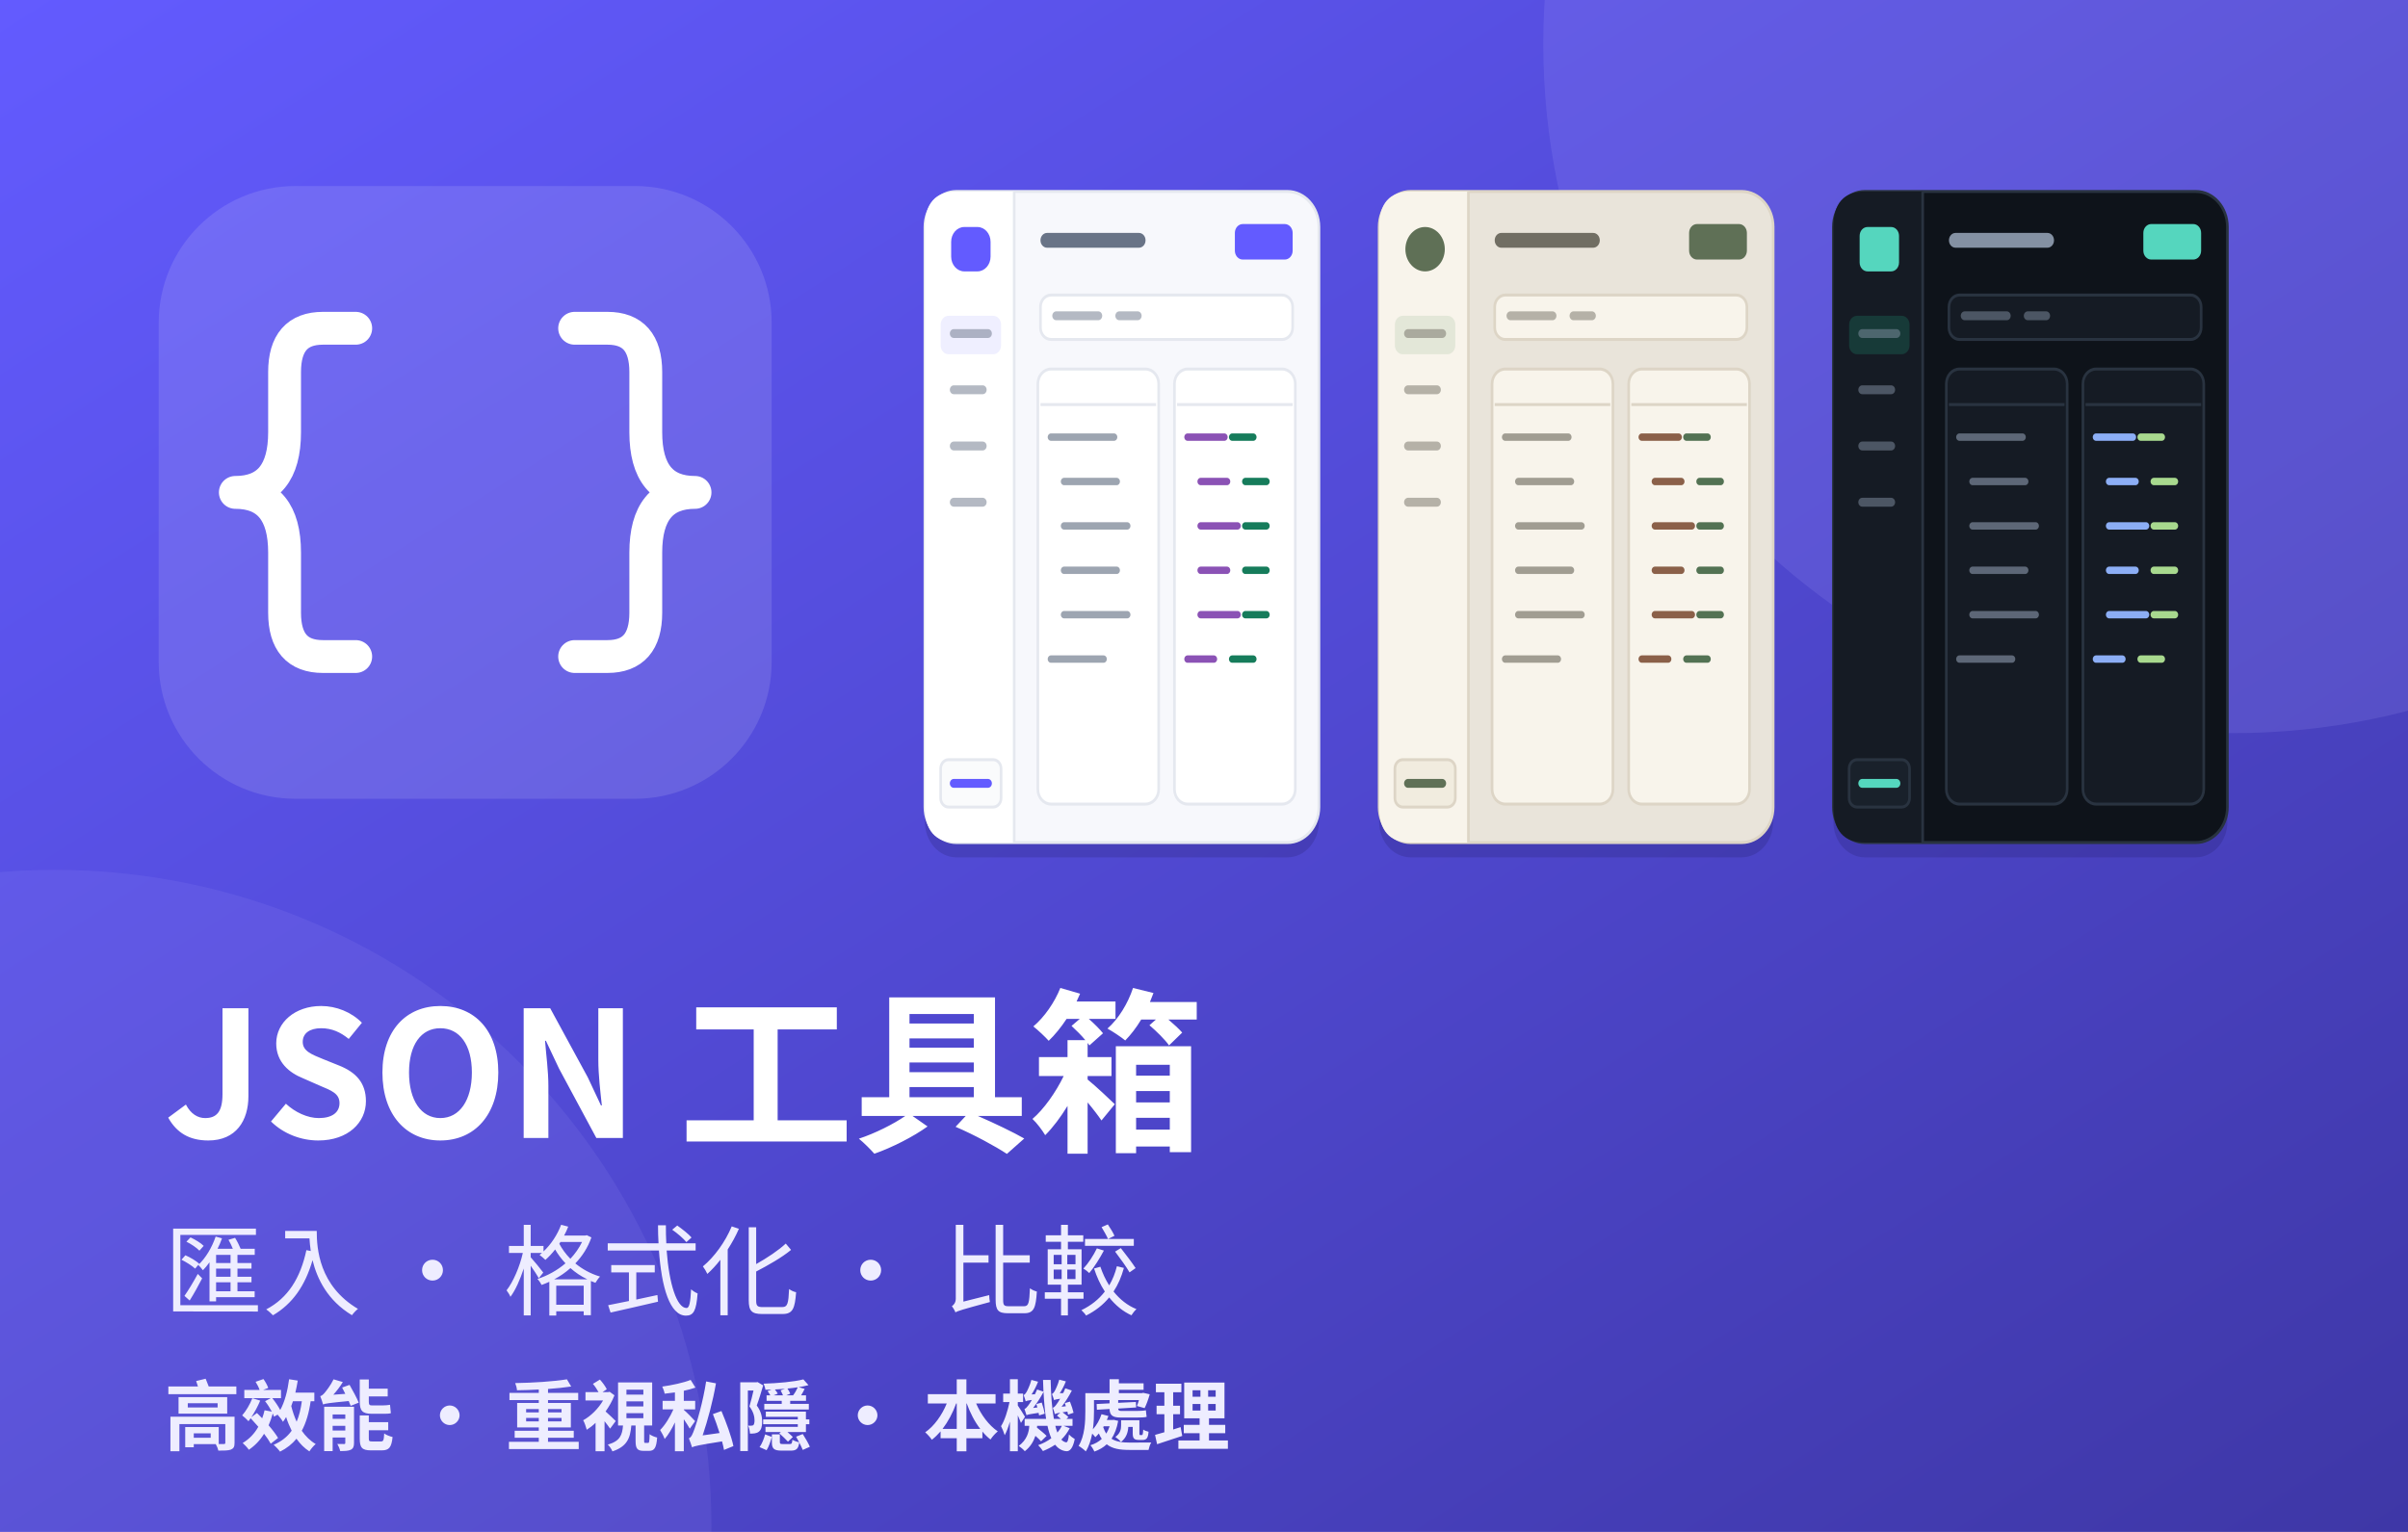
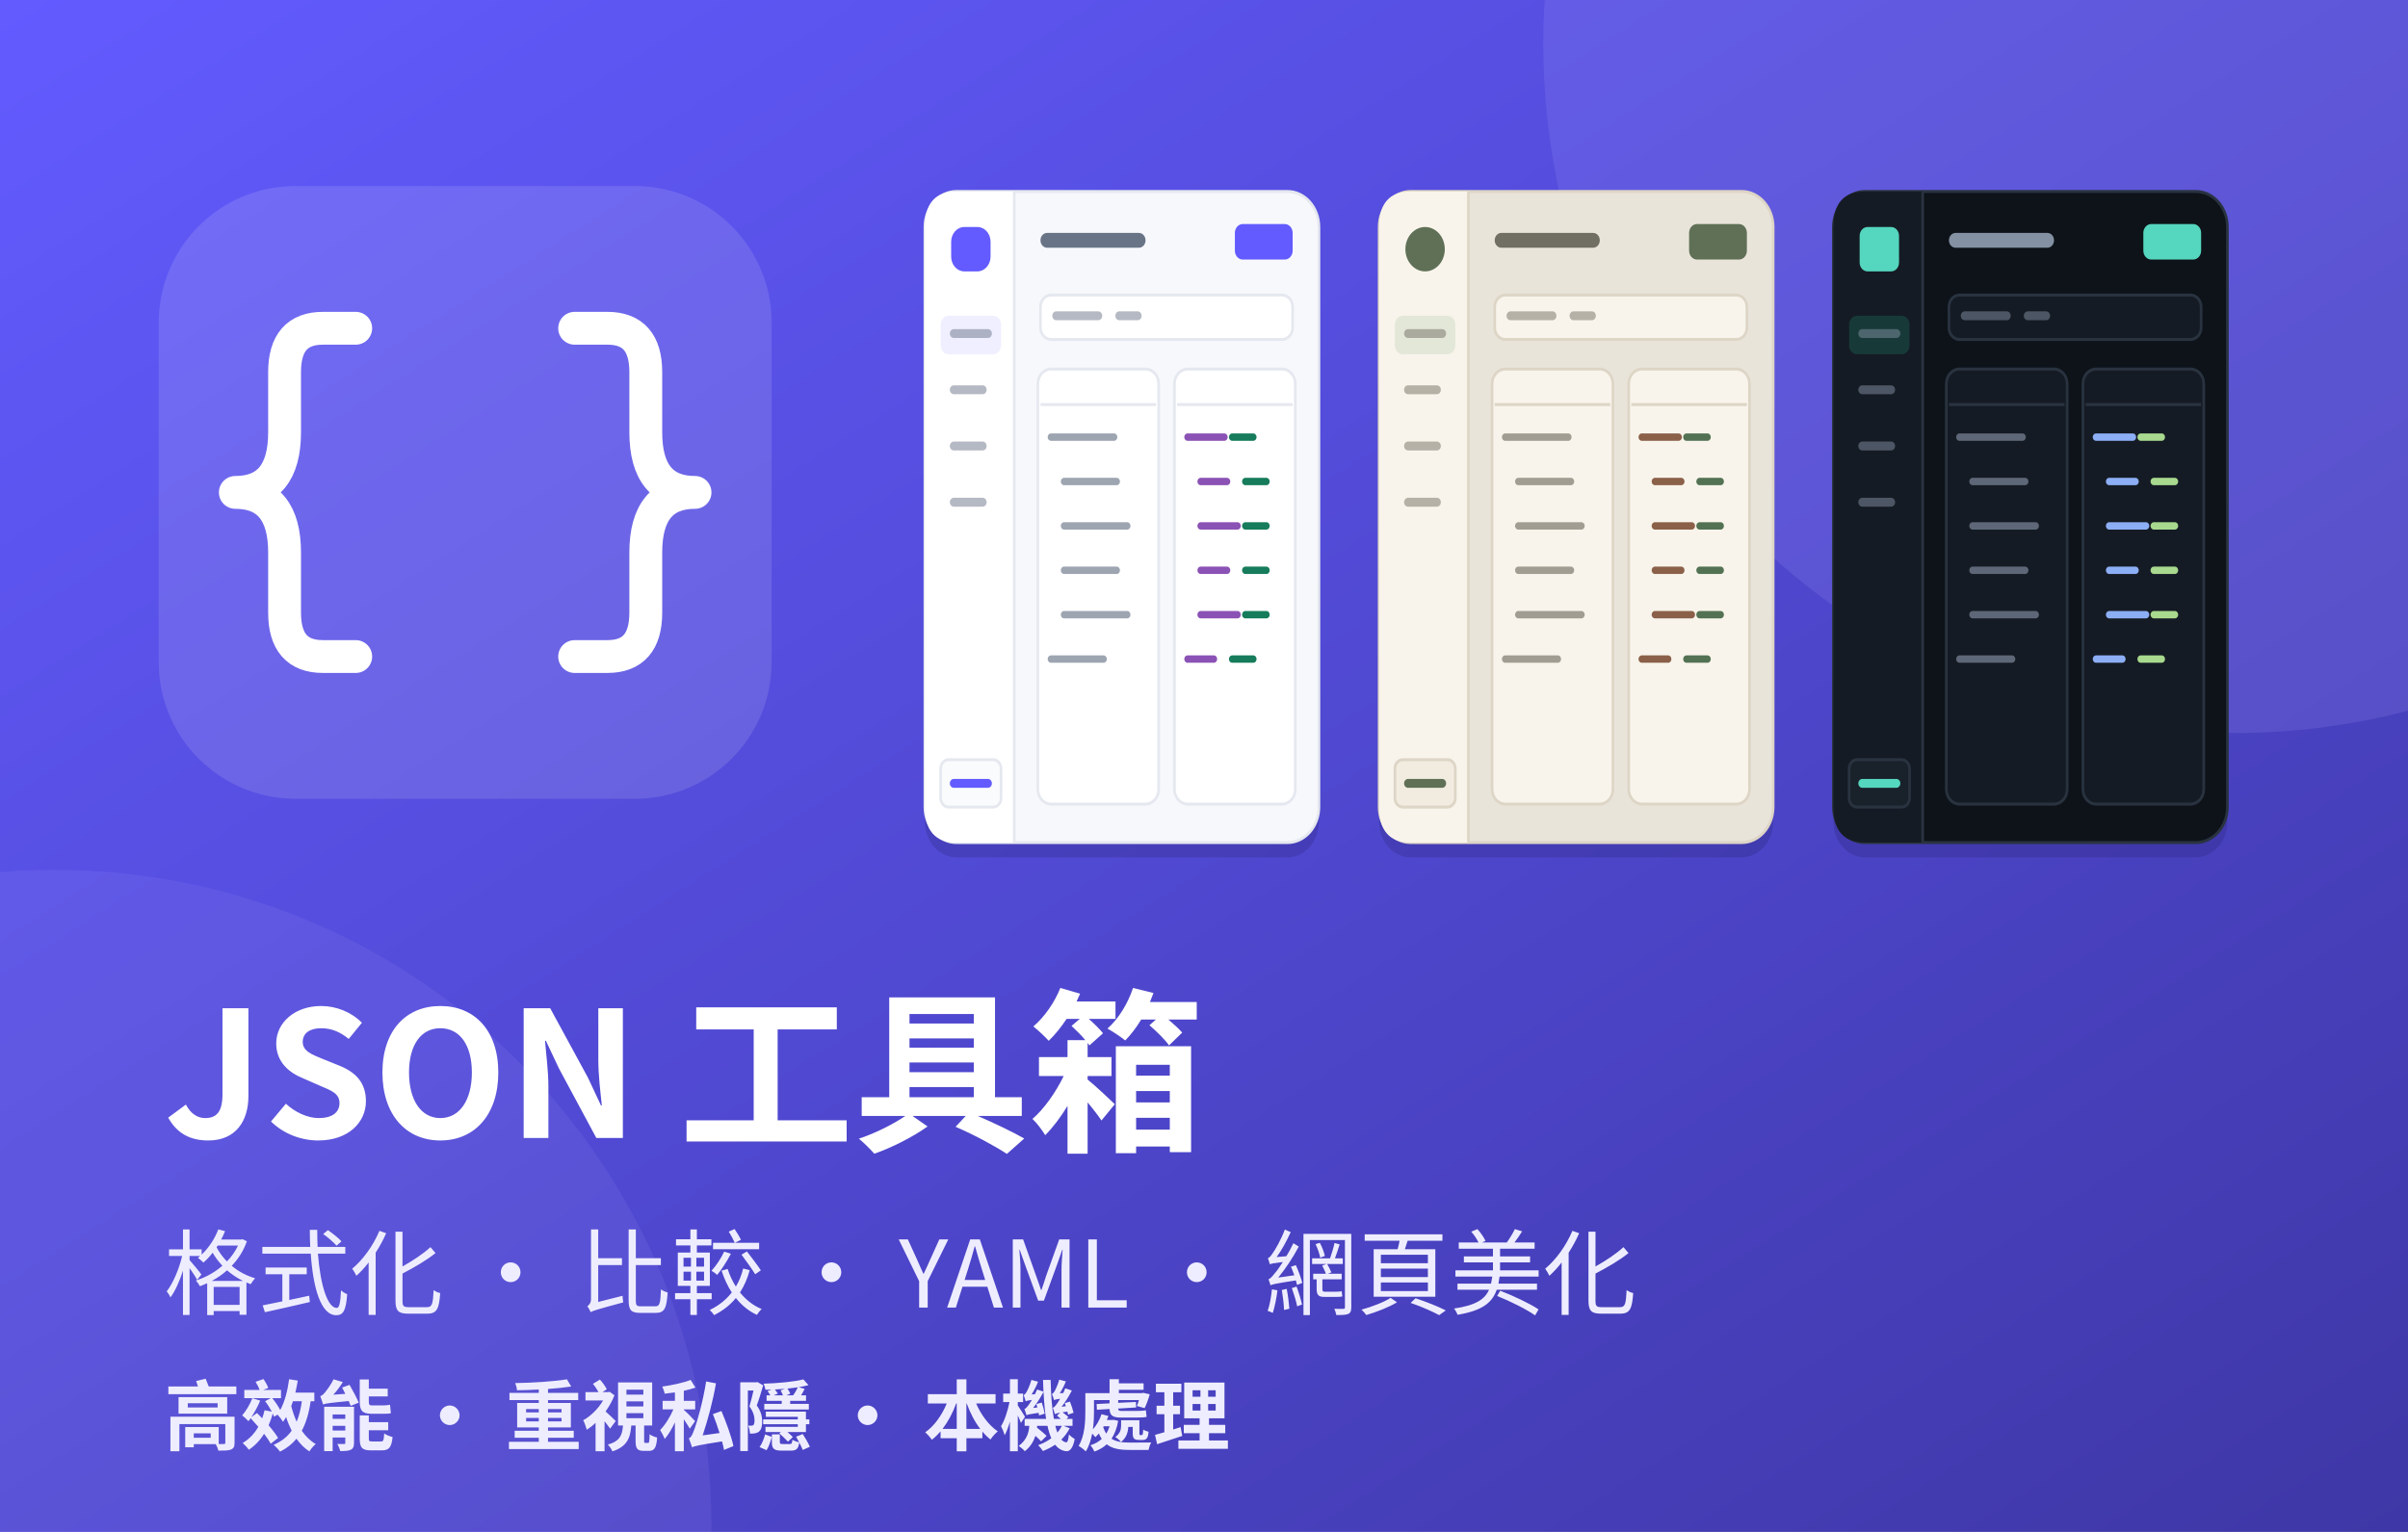
<svg xmlns="http://www.w3.org/2000/svg" width="440" height="280" viewBox="0 0 440 280" lang="zh-HK">
  <defs>
    <linearGradient id="bg" x2="1" y2="1">
      <stop stop-color="#635bff" />
      <stop offset="1" stop-color="#3e37a6" />
    </linearGradient>
  </defs>
  <rect width="440" height="280" fill="url(#bg)" />
  <circle cx="408" cy="8" r="126" fill="#b6b2ff" opacity=".14" />
  <circle cx="10" cy="279" r="120" fill="#b6b2ff" opacity=".1" />
  <rect x="29" y="34" width="112" height="112" rx="25" fill="#fff" opacity=".12" />
  <g fill="none" stroke="#fff" stroke-width="6" stroke-linecap="round" stroke-linejoin="round">
    <path d="M65 60h-6q-7 0-7 8v11q0 11-9 11 9 0 9 11v11q0 8 7 8h6" />
    <path d="M105 60h6q7 0 7 8v11q0 11 9 11-9 0-9 11v11q0 8-7 8h-6" />
  </g>
  <g transform="translate(169 35) scale(0.48 0.5409091)">
    <g>
      <rect x="0" y="5" width="150" height="220" rx="12" fill="#17134c" opacity=".18" />
      <rect width="150" height="220" rx="12" fill="#f7f8fc" stroke="#e5e8ef" />
      <path d="M12 0h22v220H12q-12 0-12-12V12Q0 0 12 0Z" fill="#ffffff" />
      <path d="M34 0v220" stroke="#e5e8ef" />
      <rect x="10" y="12" width="15" height="15" rx="5" fill="#635bff" />
      <rect x="6" y="42" width="23" height="13" rx="3" fill="#efefff" />
      <g stroke="#697487" stroke-width="3" stroke-linecap="round" opacity=".5">
        <path d="M11 48h13M11 67h11M11 86h11M11 105h11" />
      </g>
      <rect x="44" y="14" width="40" height="5" rx="2.5" fill="#697487" />
      <rect x="118" y="11" width="22" height="12" rx="3" fill="#635bff" />
      <rect x="44" y="35" width="96" height="15" rx="4" fill="#ffffff" stroke="#e5e8ef" />
      <path d="M50 42h16m8 0h7" stroke="#697487" stroke-width="3" stroke-linecap="round" opacity=".5" />
      <rect x="43" y="60" width="46" height="147" rx="5" fill="#ffffff" stroke="#e5e8ef" />
      <rect x="95" y="60" width="46" height="147" rx="5" fill="#ffffff" stroke="#e5e8ef" />
      <path d="M44 72h44M96 72h44" stroke="#e5e8ef" />
      <g stroke-width="2.5" stroke-linecap="round">
        <path d="M48 83h24" stroke="#697487" opacity=".65" />
        <path d="M100 83h14" stroke="#8b52b5" />
        <path d="M117 83h8" stroke="#167c5b" />
        <path d="M53 98h20" stroke="#697487" opacity=".65" />
        <path d="M105 98h10" stroke="#8b52b5" />
        <path d="M122 98h8" stroke="#167c5b" />
        <path d="M53 113h24" stroke="#697487" opacity=".65" />
        <path d="M105 113h14" stroke="#8b52b5" />
        <path d="M122 113h8" stroke="#167c5b" />
        <path d="M53 128h20" stroke="#697487" opacity=".65" />
        <path d="M105 128h10" stroke="#8b52b5" />
        <path d="M122 128h8" stroke="#167c5b" />
        <path d="M53 143h24" stroke="#697487" opacity=".65" />
        <path d="M105 143h14" stroke="#8b52b5" />
        <path d="M122 143h8" stroke="#167c5b" />
        <path d="M48 158h20" stroke="#697487" opacity=".65" />
        <path d="M100 158h10" stroke="#8b52b5" />
        <path d="M117 158h8" stroke="#167c5b" />
      </g>
      <rect x="6" y="192" width="23" height="16" rx="3" fill="#fafbfc" stroke="#e5e8ef" />
      <path d="M11 200h13" stroke="#635bff" stroke-width="3" stroke-linecap="round" />
    </g>
  </g>
  <g transform="translate(252 35) scale(0.48 0.5409091)">
    <g>
      <rect x="0" y="5" width="150" height="220" rx="12" fill="#17134c" opacity=".18" />
      <rect width="150" height="220" rx="12" fill="#e9e4da" stroke="#ddd5c6" />
      <path d="M12 0h22v220H12q-12 0-12-12V12Q0 0 12 0Z" fill="#f8f4eb" />
      <path d="M34 0v220" stroke="#ddd5c6" />
      <rect x="10" y="12" width="15" height="15" rx="8" fill="#5f7056" />
      <rect x="6" y="42" width="23" height="13" rx="3" fill="#e3e7d8" />
      <g stroke="#716e63" stroke-width="3" stroke-linecap="round" opacity=".5">
        <path d="M11 48h13M11 67h11M11 86h11M11 105h11" />
      </g>
      <rect x="44" y="14" width="40" height="5" rx="2.5" fill="#716e63" />
      <rect x="118" y="11" width="22" height="12" rx="3" fill="#5f7056" />
      <rect x="44" y="35" width="96" height="15" rx="4" fill="#f8f4eb" stroke="#ddd5c6" />
      <path d="M50 42h16m8 0h7" stroke="#716e63" stroke-width="3" stroke-linecap="round" opacity=".5" />
      <rect x="43" y="60" width="46" height="147" rx="5" fill="#f8f4eb" stroke="#ddd5c6" />
      <rect x="95" y="60" width="46" height="147" rx="5" fill="#f8f4eb" stroke="#ddd5c6" />
      <path d="M44 72h44M96 72h44" stroke="#ddd5c6" />
      <g stroke-width="2.5" stroke-linecap="round">
        <path d="M48 83h24" stroke="#716e63" opacity=".65" />
        <path d="M100 83h14" stroke="#8b6049" />
        <path d="M117 83h8" stroke="#537253" />
        <path d="M53 98h20" stroke="#716e63" opacity=".65" />
        <path d="M105 98h10" stroke="#8b6049" />
        <path d="M122 98h8" stroke="#537253" />
        <path d="M53 113h24" stroke="#716e63" opacity=".65" />
        <path d="M105 113h14" stroke="#8b6049" />
        <path d="M122 113h8" stroke="#537253" />
        <path d="M53 128h20" stroke="#716e63" opacity=".65" />
        <path d="M105 128h10" stroke="#8b6049" />
        <path d="M122 128h8" stroke="#537253" />
        <path d="M53 143h24" stroke="#716e63" opacity=".65" />
        <path d="M105 143h14" stroke="#8b6049" />
        <path d="M122 143h8" stroke="#537253" />
        <path d="M48 158h20" stroke="#716e63" opacity=".65" />
        <path d="M100 158h10" stroke="#8b6049" />
        <path d="M117 158h8" stroke="#537253" />
      </g>
      <rect x="6" y="192" width="23" height="16" rx="3" fill="#f1ecdf" stroke="#ddd5c6" />
      <path d="M11 200h13" stroke="#5f7056" stroke-width="3" stroke-linecap="round" />
    </g>
  </g>
  <g transform="translate(335 35) scale(0.48 0.5409091)">
    <g>
      <rect x="0" y="5" width="150" height="220" rx="12" fill="#17134c" opacity=".18" />
      <rect width="150" height="220" rx="12" fill="#0e131a" stroke="#293340" />
      <path d="M12 0h22v220H12q-12 0-12-12V12Q0 0 12 0Z" fill="#151b24" />
      <path d="M34 0v220" stroke="#293340" />
      <rect x="10" y="12" width="15" height="15" rx="3" fill="#55d6be" />
      <rect x="6" y="42" width="23" height="13" rx="3" fill="#173a38" />
      <g stroke="#8491a3" stroke-width="3" stroke-linecap="round" opacity=".5">
        <path d="M11 48h13M11 67h11M11 86h11M11 105h11" />
      </g>
      <rect x="44" y="14" width="40" height="5" rx="2.5" fill="#8491a3" />
      <rect x="118" y="11" width="22" height="12" rx="3" fill="#55d6be" />
      <rect x="44" y="35" width="96" height="15" rx="4" fill="#151b24" stroke="#293340" />
      <path d="M50 42h16m8 0h7" stroke="#8491a3" stroke-width="3" stroke-linecap="round" opacity=".5" />
      <rect x="43" y="60" width="46" height="147" rx="5" fill="#151b24" stroke="#293340" />
      <rect x="95" y="60" width="46" height="147" rx="5" fill="#151b24" stroke="#293340" />
      <path d="M44 72h44M96 72h44" stroke="#293340" />
      <g stroke-width="2.5" stroke-linecap="round">
        <path d="M48 83h24" stroke="#8491a3" opacity=".65" />
        <path d="M100 83h14" stroke="#8caef5" />
        <path d="M117 83h8" stroke="#a8d98e" />
        <path d="M53 98h20" stroke="#8491a3" opacity=".65" />
        <path d="M105 98h10" stroke="#8caef5" />
        <path d="M122 98h8" stroke="#a8d98e" />
        <path d="M53 113h24" stroke="#8491a3" opacity=".65" />
        <path d="M105 113h14" stroke="#8caef5" />
        <path d="M122 113h8" stroke="#a8d98e" />
        <path d="M53 128h20" stroke="#8491a3" opacity=".65" />
        <path d="M105 128h10" stroke="#8caef5" />
        <path d="M122 128h8" stroke="#a8d98e" />
        <path d="M53 143h24" stroke="#8491a3" opacity=".65" />
        <path d="M105 143h14" stroke="#8caef5" />
        <path d="M122 143h8" stroke="#a8d98e" />
        <path d="M48 158h20" stroke="#8491a3" opacity=".65" />
        <path d="M100 158h10" stroke="#8caef5" />
        <path d="M117 158h8" stroke="#a8d98e" />
      </g>
      <rect x="6" y="192" width="23" height="16" rx="3" fill="#19212b" stroke="#293340" />
      <path d="M11 200h13" stroke="#55d6be" stroke-width="3" stroke-linecap="round" />
    </g>
  </g>
  <text x="30" y="208" fill="#fff" font-family="Noto Sans CJK HK, Noto Sans CJK TC, Microsoft JhengHei, sans-serif" font-size="32" font-weight="700" direction="ltr" unicode-bidi="isolate" text-anchor="start" data-max-width="380" data-min-x="29" data-max-x="411">JSON 工具箱</text>
-   <text x="30" y="239" fill="#eeedff" font-family="Noto Sans CJK HK, Noto Sans CJK TC, Microsoft JhengHei, sans-serif" font-size="18" font-weight="400" direction="ltr" unicode-bidi="isolate" text-anchor="start" data-max-width="380" data-min-x="29" data-max-x="411">匯入 · 格式化 · 比較</text>
+   <text x="30" y="239" fill="#eeedff" font-family="Noto Sans CJK HK, Noto Sans CJK TC, Microsoft JhengHei, sans-serif" font-size="17" font-weight="400" direction="ltr" unicode-bidi="isolate" text-anchor="start" data-max-width="380" data-min-x="29" data-max-x="411">格式化 · 比較 · YAML · 網頁美化</text>
  <text x="30" y="264" fill="#eeedff" font-family="Noto Sans CJK HK, Noto Sans CJK TC, Microsoft JhengHei, sans-serif" font-size="14" font-weight="600" direction="ltr" unicode-bidi="isolate" text-anchor="start" data-max-width="380" data-min-x="29" data-max-x="411">高效能 · 重視私隱 · 本機處理</text>
</svg>
